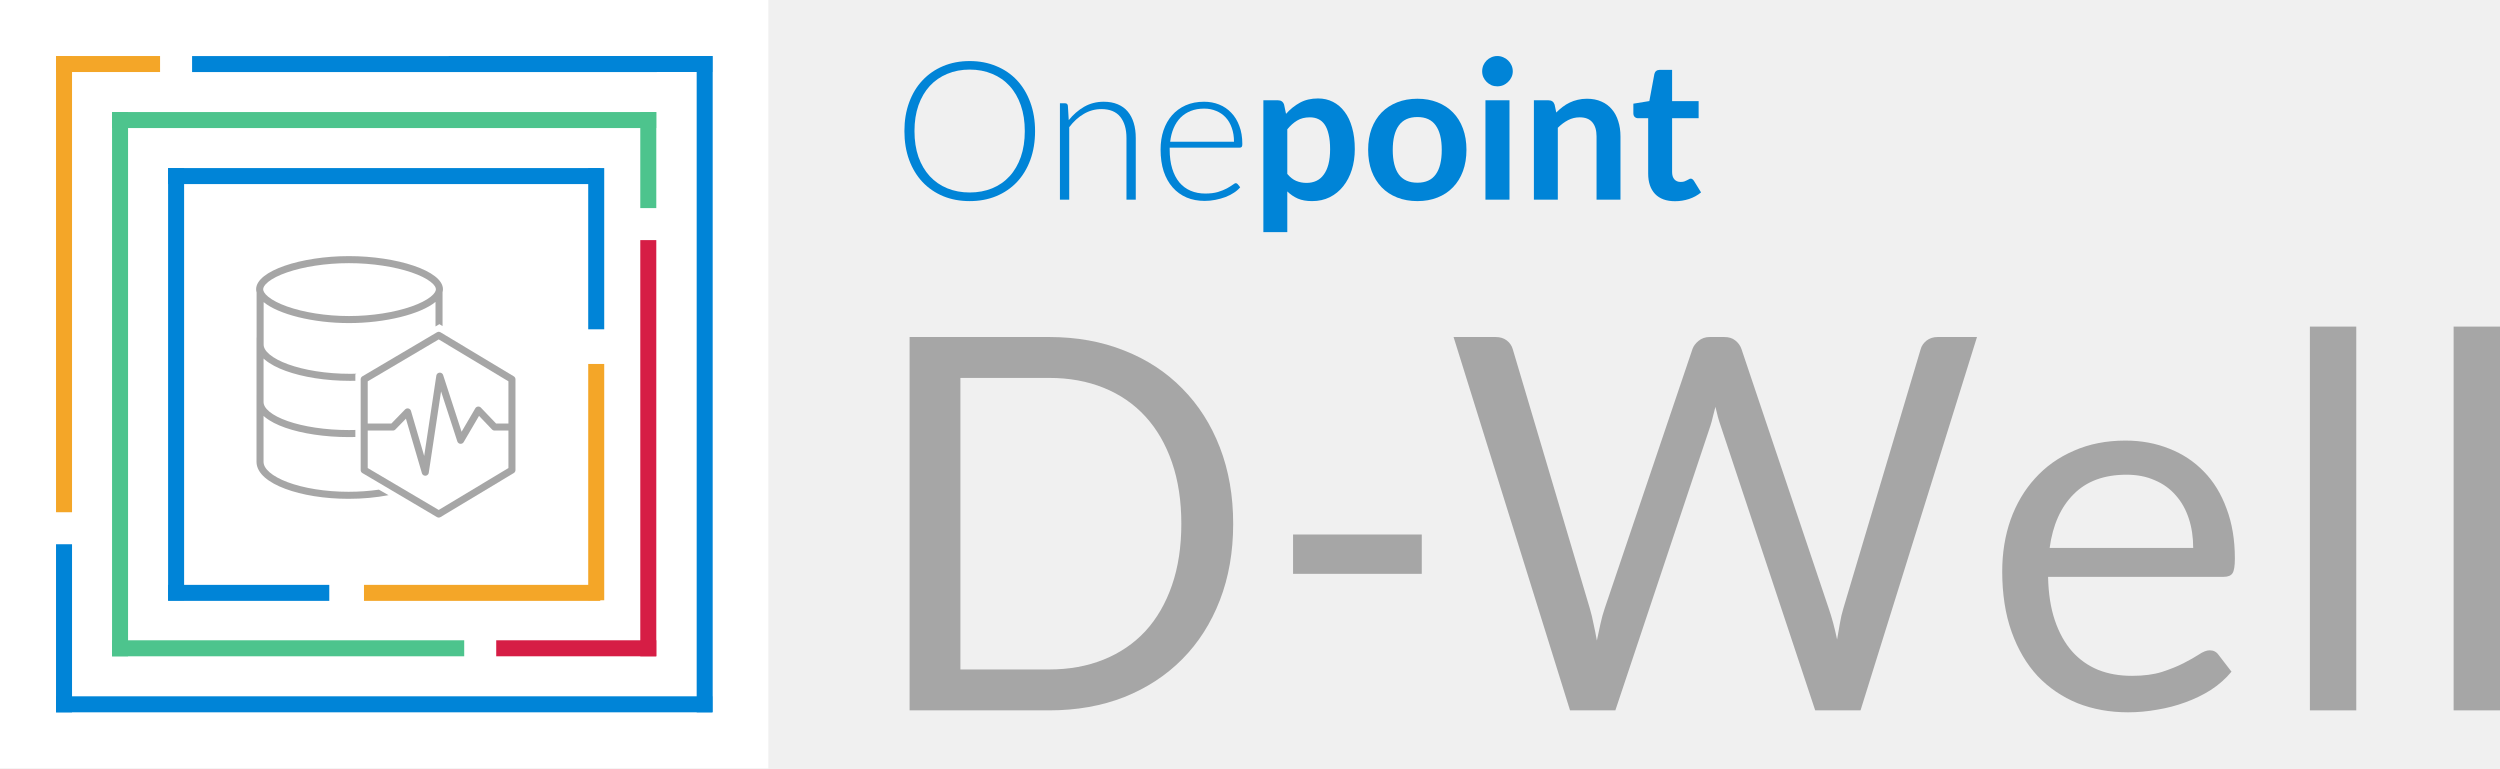
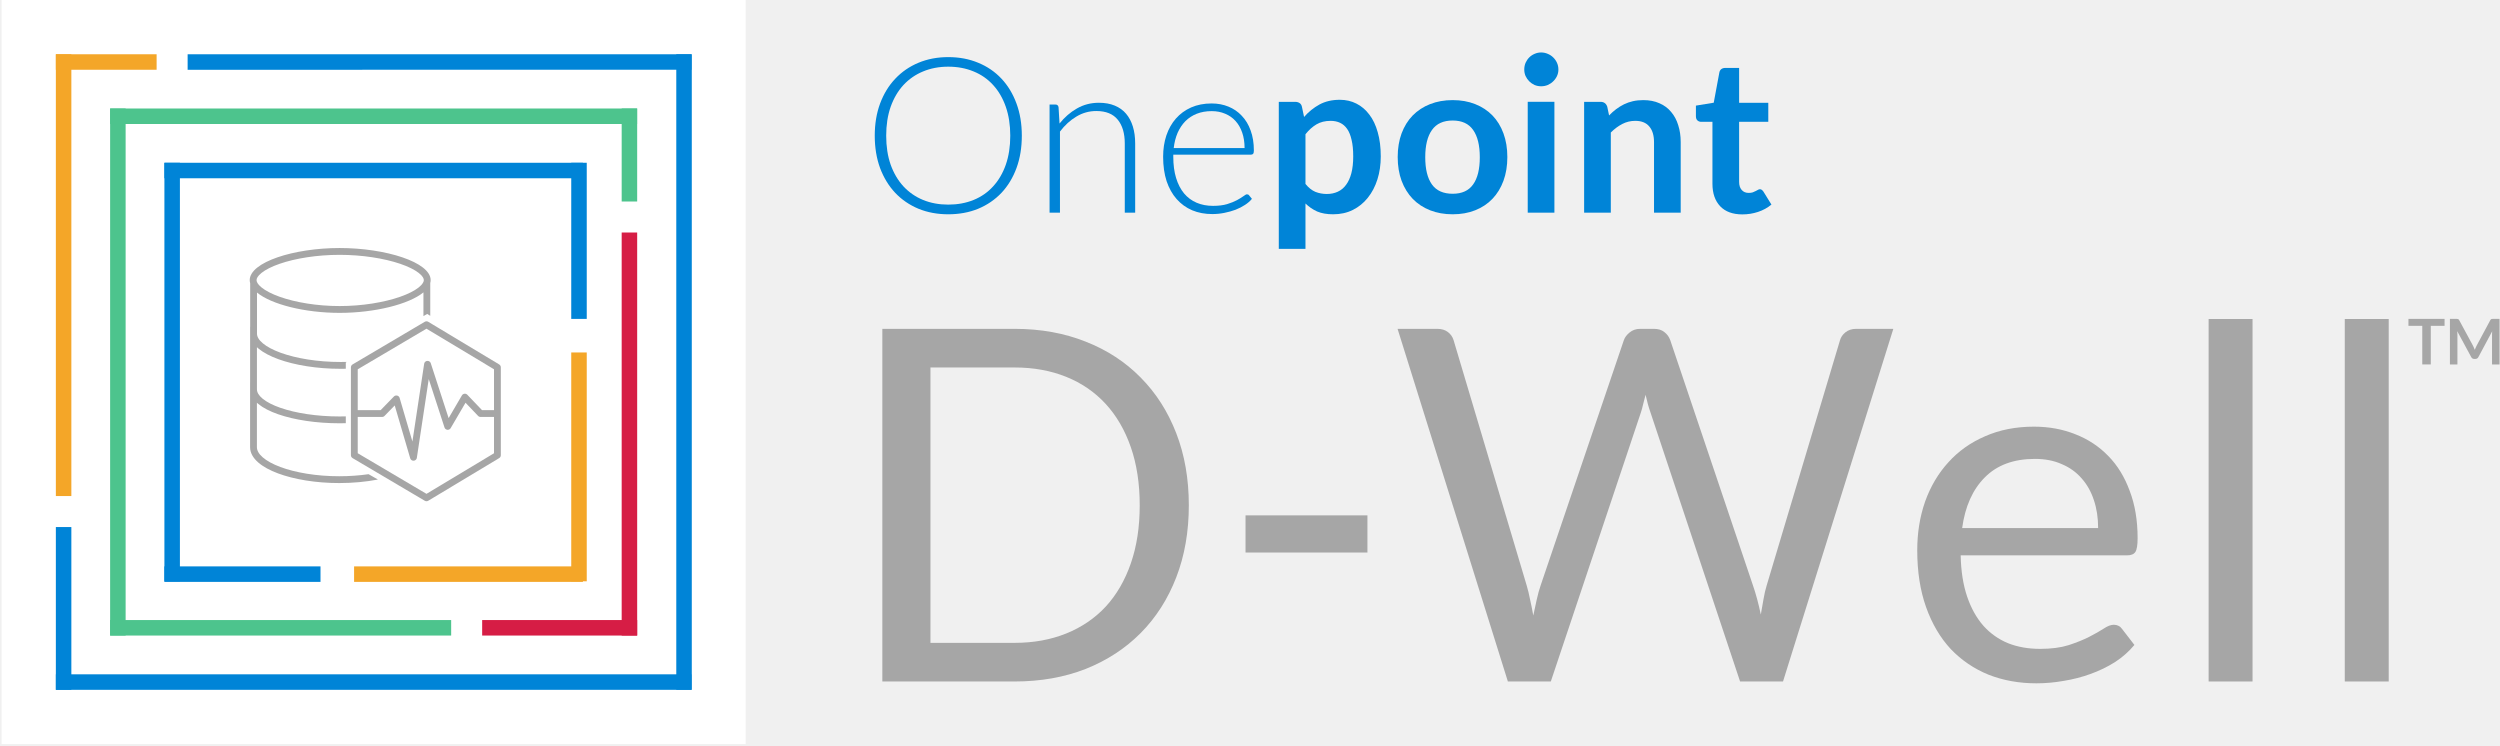
- <svg xmlns="http://www.w3.org/2000/svg" width="1906" height="586" viewBox="0 0 1906 586" fill="none">
-   <path d="M1277.02 153.404C1270.43 153.404 1265.36 151.558 1261.81 147.866C1258.32 144.124 1256.57 138.98 1256.57 132.433V90.122H1248.82C1247.83 90.122 1246.99 89.802 1246.31 89.162C1245.62 88.522 1245.27 87.562 1245.27 86.282V79.045L1257.46 77.052L1261.3 56.376C1261.54 55.392 1262.01 54.629 1262.7 54.087C1263.39 53.545 1264.27 53.275 1265.36 53.275H1274.81V77.126H1295.04V90.122H1274.81V131.177C1274.81 133.54 1275.37 135.386 1276.51 136.715C1277.69 138.045 1279.29 138.709 1281.31 138.709C1282.44 138.709 1283.37 138.586 1284.11 138.34C1284.9 138.045 1285.56 137.749 1286.11 137.454C1286.7 137.159 1287.21 136.888 1287.66 136.642C1288.1 136.346 1288.54 136.199 1288.99 136.199C1289.53 136.199 1289.97 136.346 1290.31 136.642C1290.66 136.888 1291.03 137.282 1291.42 137.823L1296.89 146.684C1294.23 148.899 1291.18 150.573 1287.73 151.705C1284.28 152.837 1280.72 153.404 1277.02 153.404Z" fill="#0084D7" />
-   <path d="M1186.49 85.763C1188.02 84.237 1189.62 82.834 1191.29 81.554C1193.02 80.225 1194.81 79.117 1196.68 78.231C1198.6 77.296 1200.65 76.582 1202.81 76.09C1204.98 75.548 1207.34 75.277 1209.9 75.277C1214.04 75.277 1217.71 75.991 1220.9 77.419C1224.1 78.797 1226.76 80.766 1228.88 83.326C1231.05 85.837 1232.67 88.864 1233.75 92.408C1234.89 95.904 1235.45 99.768 1235.45 104.001V152.22H1217.21V104.001C1217.21 99.374 1216.15 95.805 1214.04 93.294C1211.92 90.735 1208.7 89.455 1204.36 89.455C1201.21 89.455 1198.26 90.169 1195.5 91.596C1192.75 93.024 1190.14 94.968 1187.68 97.43V152.22H1169.44V76.459H1180.59C1182.95 76.459 1184.5 77.566 1185.24 79.781L1186.49 85.763Z" fill="#0084D7" />
-   <path d="M1150.83 76.459V152.22H1132.51V76.459H1150.83ZM1153.34 54.38C1153.34 55.956 1153.02 57.432 1152.38 58.811C1151.74 60.189 1150.87 61.395 1149.79 62.429C1148.76 63.463 1147.53 64.3 1146.1 64.94C1144.67 65.53 1143.15 65.826 1141.52 65.826C1139.95 65.826 1138.44 65.53 1137.02 64.94C1135.64 64.3 1134.43 63.463 1133.4 62.429C1132.36 61.395 1131.53 60.189 1130.89 58.811C1130.3 57.432 1130 55.956 1130 54.38C1130 52.756 1130.3 51.23 1130.89 49.802C1131.53 48.374 1132.36 47.144 1133.4 46.11C1134.43 45.076 1135.64 44.264 1137.02 43.673C1138.44 43.033 1139.95 42.713 1141.52 42.713C1143.15 42.713 1144.67 43.033 1146.1 43.673C1147.53 44.264 1148.76 45.076 1149.79 46.11C1150.87 47.144 1151.74 48.374 1152.38 49.802C1153.02 51.23 1153.34 52.756 1153.34 54.38Z" fill="#0084D7" />
-   <path d="M1080.66 75.277C1086.27 75.277 1091.37 76.188 1095.94 78.009C1100.57 79.831 1104.51 82.415 1107.76 85.763C1111.06 89.11 1113.59 93.196 1115.36 98.02C1117.14 102.845 1118.02 108.235 1118.02 114.192C1118.02 120.197 1117.14 125.612 1115.36 130.437C1113.59 135.261 1111.06 139.371 1107.76 142.768C1104.51 146.165 1100.57 148.774 1095.94 150.595C1091.37 152.417 1086.27 153.327 1080.66 153.327C1075 153.327 1069.85 152.417 1065.23 150.595C1060.6 148.774 1056.64 146.165 1053.34 142.768C1050.09 139.371 1047.55 135.261 1045.73 130.437C1043.96 125.612 1043.07 120.197 1043.07 114.192C1043.07 108.235 1043.96 102.845 1045.73 98.02C1047.55 93.196 1050.09 89.11 1053.34 85.763C1056.64 82.415 1060.6 79.831 1065.23 78.009C1069.85 76.188 1075 75.277 1080.66 75.277ZM1080.66 139.298C1086.96 139.298 1091.61 137.181 1094.62 132.947C1097.67 128.714 1099.19 122.511 1099.19 114.339C1099.19 106.167 1097.67 99.94 1094.62 95.657C1091.61 91.375 1086.96 89.233 1080.66 89.233C1074.26 89.233 1069.51 91.399 1066.41 95.731C1063.36 100.014 1061.83 106.217 1061.83 114.339C1061.83 122.462 1063.36 128.664 1066.41 132.947C1069.51 137.181 1074.26 139.298 1080.66 139.298Z" fill="#0084D7" />
-   <path d="M981.428 132.577C983.496 135.088 985.736 136.86 988.148 137.894C990.609 138.927 993.267 139.444 996.123 139.444C998.879 139.444 1001.37 138.927 1003.58 137.894C1005.8 136.86 1007.67 135.284 1009.19 133.168C1010.77 131.051 1011.97 128.393 1012.81 125.193C1013.65 121.944 1014.07 118.129 1014.07 113.747C1014.07 109.317 1013.7 105.576 1012.96 102.524C1012.27 99.422 1011.26 96.912 1009.93 94.992C1008.6 93.072 1006.98 91.669 1005.06 90.783C1003.19 89.897 1001.05 89.454 998.633 89.454C994.843 89.454 991.618 90.266 988.96 91.89C986.302 93.466 983.791 95.706 981.428 98.61V132.577ZM980.468 86.795C983.57 83.3 987.089 80.47 991.028 78.304C994.966 76.138 999.593 75.055 1004.91 75.055C1009.04 75.055 1012.81 75.916 1016.21 77.639C1019.65 79.362 1022.61 81.873 1025.07 85.171C1027.58 88.42 1029.5 92.457 1030.83 97.281C1032.21 102.056 1032.9 107.545 1032.9 113.747C1032.9 119.409 1032.13 124.651 1030.61 129.476C1029.08 134.3 1026.89 138.484 1024.03 142.029C1021.23 145.573 1017.81 148.354 1013.77 150.373C1009.78 152.342 1005.3 153.326 1000.33 153.326C996.098 153.326 992.48 152.686 989.477 151.406C986.474 150.077 983.791 148.256 981.428 145.942V176.956H963.189V76.458H974.339C976.702 76.458 978.253 77.565 978.991 79.78L980.468 86.795Z" fill="#0084D7" />
-   <path d="M940.8 108.058C940.8 104.12 940.234 100.6 939.101 97.499C938.018 94.348 936.468 91.69 934.449 89.524C932.431 87.358 930.019 85.709 927.213 84.577C924.456 83.395 921.404 82.805 918.057 82.805C914.266 82.805 910.869 83.395 907.867 84.577C904.864 85.758 902.255 87.457 900.039 89.672C897.873 91.887 896.126 94.545 894.797 97.647C893.468 100.748 892.581 104.218 892.138 108.058H940.8ZM891.769 112.563V113.966C891.769 119.479 892.409 124.328 893.689 128.512C894.969 132.697 896.79 136.216 899.153 139.072C901.516 141.878 904.371 143.994 907.719 145.422C911.066 146.85 914.808 147.563 918.943 147.563C922.635 147.563 925.835 147.17 928.542 146.382C931.25 145.545 933.514 144.634 935.336 143.65C937.206 142.616 938.683 141.705 939.766 140.918C940.849 140.081 941.637 139.662 942.129 139.662C942.769 139.662 943.261 139.908 943.606 140.401L945.526 142.764C944.344 144.24 942.769 145.619 940.8 146.899C938.88 148.179 936.714 149.286 934.302 150.222C931.939 151.108 929.379 151.822 926.622 152.363C923.915 152.905 921.183 153.175 918.426 153.175C913.405 153.175 908.827 152.314 904.691 150.591C900.556 148.819 897.012 146.259 894.058 142.911C891.105 139.564 888.816 135.478 887.191 130.654C885.616 125.78 884.828 120.217 884.828 113.966C884.828 108.698 885.567 103.849 887.043 99.419C888.569 94.939 890.735 91.099 893.541 87.9C896.397 84.65 899.867 82.115 903.953 80.294C908.088 78.472 912.765 77.562 917.983 77.562C922.118 77.562 925.958 78.276 929.502 79.703C933.046 81.131 936.123 83.223 938.732 85.98C941.341 88.687 943.384 92.035 944.861 96.022C946.387 100.01 947.15 104.588 947.15 109.757C947.15 110.84 947.003 111.578 946.707 111.972C946.412 112.366 945.919 112.563 945.23 112.563H891.769Z" fill="#0084D7" />
-   <path d="M814.809 91.592C818.206 87.358 822.12 83.961 826.55 81.401C831.03 78.842 836.002 77.562 841.466 77.562C845.503 77.562 849.047 78.202 852.099 79.482C855.201 80.762 857.76 82.608 859.779 85.02C861.797 87.432 863.323 90.336 864.357 93.733C865.391 97.13 865.908 100.969 865.908 105.252V152.215H858.819V105.252C858.819 98.36 857.244 92.97 854.093 89.081C850.942 85.143 846.143 83.174 839.694 83.174C834.919 83.174 830.439 84.404 826.255 86.866C822.12 89.278 818.428 92.65 815.179 96.982V152.215H808.09V78.743H812.003C813.234 78.743 813.948 79.359 814.145 80.589L814.809 91.592Z" fill="#0084D7" />
-   <path d="M789.131 99.939C789.131 108.012 787.925 115.347 785.513 121.944C783.101 128.491 779.704 134.103 775.323 138.779C770.942 143.407 765.675 147 759.521 149.56C753.417 152.071 746.673 153.326 739.289 153.326C731.904 153.326 725.16 152.071 719.056 149.56C712.952 147 707.709 143.407 703.328 138.779C698.947 134.103 695.55 128.491 693.138 121.944C690.726 115.347 689.52 108.012 689.52 99.939C689.52 91.915 690.726 84.629 693.138 78.082C695.55 71.485 698.947 65.873 703.328 61.246C707.709 56.569 712.952 52.951 719.056 50.391C725.16 47.832 731.904 46.552 739.289 46.552C746.673 46.552 753.417 47.832 759.521 50.391C765.675 52.902 770.942 56.496 775.323 61.172C779.704 65.849 783.101 71.485 785.513 78.082C787.925 84.629 789.131 91.915 789.131 99.939ZM781.304 99.939C781.304 92.653 780.295 86.106 778.277 80.297C776.258 74.488 773.403 69.566 769.711 65.529C766.019 61.492 761.589 58.416 756.42 56.299C751.251 54.133 745.54 53.05 739.289 53.05C733.086 53.05 727.4 54.133 722.231 56.299C717.062 58.416 712.607 61.492 708.866 65.529C705.174 69.566 702.294 74.488 700.227 80.297C698.208 86.106 697.199 92.653 697.199 99.939C697.199 107.274 698.208 113.846 700.227 119.655C702.294 125.414 705.174 130.312 708.866 134.349C712.607 138.386 717.062 141.462 722.231 143.579C727.4 145.696 733.086 146.754 739.289 146.754C745.54 146.754 751.251 145.696 756.42 143.579C761.589 141.462 766.019 138.386 769.711 134.349C773.403 130.312 776.258 125.414 778.277 119.655C780.295 113.846 781.304 107.274 781.304 99.939Z" fill="#0084D7" />
-   <path d="M1906 248.994V541.581H1870.64V248.994H1906Z" fill="#A6A6A6" />
-   <path d="M1796.42 248.994V541.581H1761.06V248.994H1796.42Z" fill="#A6A6A6" />
-   <path d="M1620.45 335.897C1632.5 335.897 1643.62 337.949 1653.82 342.054C1664.01 346.027 1672.82 351.854 1680.24 359.534C1687.65 367.082 1693.41 376.484 1697.52 387.74C1701.75 398.863 1703.87 411.576 1703.87 425.878C1703.87 431.439 1703.28 435.147 1702.09 437.001C1700.89 438.855 1698.64 439.782 1695.33 439.782H1561.45C1561.72 452.494 1563.44 463.552 1566.62 472.954C1569.8 482.356 1574.17 490.235 1579.73 496.591C1585.29 502.815 1591.91 507.516 1599.59 510.694C1607.27 513.74 1615.88 515.262 1625.41 515.262C1634.29 515.262 1641.9 514.269 1648.26 512.283C1654.74 510.164 1660.31 507.913 1664.94 505.529C1669.58 503.146 1673.42 500.961 1676.46 498.975C1679.64 496.856 1682.35 495.796 1684.61 495.796C1687.52 495.796 1689.77 496.922 1691.36 499.173L1701.29 512.084C1696.92 517.381 1691.69 522.016 1685.6 525.989C1679.51 529.829 1672.95 533.007 1665.93 535.523C1659.05 538.039 1651.9 539.893 1644.48 541.085C1637.07 542.409 1629.72 543.071 1622.43 543.071C1608.53 543.071 1595.68 540.754 1583.9 536.119C1572.25 531.352 1562.12 524.466 1553.51 515.461C1545.03 506.324 1538.41 495.068 1533.64 481.693C1528.88 468.319 1526.49 452.958 1526.49 435.611C1526.49 421.574 1528.61 408.464 1532.85 396.281C1537.22 384.098 1543.44 373.571 1551.52 364.699C1559.6 355.694 1569.47 348.676 1581.12 343.644C1592.77 338.479 1605.88 335.897 1620.45 335.897ZM1621.24 361.918C1604.16 361.918 1590.72 366.884 1580.92 376.815C1571.12 386.614 1565.03 400.254 1562.65 417.734H1672.09C1672.09 409.523 1670.97 402.042 1668.72 395.288C1666.46 388.402 1663.15 382.509 1658.78 377.61C1654.41 372.578 1649.05 368.737 1642.69 366.089C1636.47 363.308 1629.32 361.918 1621.24 361.918Z" fill="#A6A6A6" />
-   <path d="M1108.2 256.94H1140.18C1143.63 256.94 1146.47 257.801 1148.72 259.522C1150.98 261.244 1152.5 263.429 1153.29 266.077L1212.09 463.915C1213.15 467.491 1214.07 471.331 1214.87 475.436C1215.8 479.541 1216.66 483.845 1217.45 488.347C1218.38 483.845 1219.31 479.541 1220.23 475.436C1221.16 471.199 1222.22 467.358 1223.41 463.915L1290.35 266.077C1291.14 263.826 1292.67 261.773 1294.92 259.919C1297.3 257.933 1300.15 256.94 1303.46 256.94H1314.58C1318.03 256.94 1320.81 257.801 1322.93 259.522C1325.18 261.244 1326.77 263.429 1327.69 266.077L1394.23 463.915C1396.62 470.801 1398.74 478.681 1400.59 487.553C1401.39 483.183 1402.11 479.012 1402.78 475.039C1403.44 471.066 1404.3 467.358 1405.36 463.915L1464.35 266.077C1465.01 263.693 1466.47 261.575 1468.72 259.721C1471.11 257.867 1473.95 256.94 1477.26 256.94H1507.26L1418.47 541.581H1383.91L1311.8 324.475C1310.35 320.37 1309.02 315.603 1307.83 310.174C1307.17 312.822 1306.51 315.404 1305.84 317.92C1305.31 320.304 1304.72 322.489 1304.06 324.475L1231.55 541.581H1196.99L1108.2 256.94Z" fill="#A6A6A6" />
-   <path d="M985.83 407.504H1083.95V437.497H985.83V407.504Z" fill="#A6A6A6" />
-   <path d="M940.177 399.36C940.177 420.68 936.8 440.08 930.046 457.559C923.293 475.039 913.759 490.003 901.443 502.45C889.128 514.898 874.363 524.565 857.148 531.451C839.933 538.204 820.865 541.581 799.942 541.581H693.475V256.94H799.942C820.865 256.94 839.933 260.383 857.148 267.269C874.363 274.022 889.128 283.689 901.443 296.269C913.759 308.717 923.293 323.681 930.046 341.16C936.8 358.64 940.177 378.04 940.177 399.36ZM900.649 399.36C900.649 381.88 898.265 366.254 893.498 352.482C888.731 338.711 881.977 327.057 873.237 317.523C864.498 307.989 853.904 300.705 841.456 295.673C829.008 290.641 815.17 288.125 799.942 288.125H732.208V510.396H799.942C815.17 510.396 829.008 507.88 841.456 502.848C853.904 497.815 864.498 490.598 873.237 481.197C881.977 471.662 888.731 460.009 893.498 446.237C898.265 432.465 900.649 416.839 900.649 399.36Z" fill="#A6A6A6" />
-   <rect width="585.784" height="585.784" fill="white" />
-   <path fill-rule="evenodd" clip-rule="evenodd" d="M313.744 207.693C301.014 203.36 283.698 200.631 266.047 200.631C248.397 200.631 231.312 203.36 218.816 207.685C212.542 209.856 207.719 212.329 204.573 214.836C201.355 217.4 200.635 219.361 200.635 220.534C200.635 221.723 201.373 223.722 204.605 226.338C207.76 228.892 212.59 231.425 218.86 233.657C231.351 238.102 248.423 240.953 266.047 240.953C283.672 240.953 300.975 238.102 313.7 233.648C320.089 231.411 325.035 228.871 328.276 226.303C331.611 223.661 332.339 221.668 332.339 220.534C332.339 219.417 331.629 217.46 328.308 214.871C325.077 212.351 320.137 209.869 313.744 207.693ZM266.047 195.262C302.305 195.262 337.709 206.433 337.709 220.534C337.709 221.303 337.603 222.065 337.398 222.819V248.632L335 247.128L332.029 248.903V230.174C320.602 239.587 293.571 246.322 266.047 246.322C238.674 246.322 212.289 239.66 201.002 230.328V262.735C201.002 264.988 202.324 267.553 205.57 270.271C208.79 272.968 213.587 275.531 219.687 277.745C231.863 282.163 248.671 284.988 266.832 284.988C268.48 284.988 270.115 284.964 271.736 284.919L270.93 285.4V290.311C269.572 290.342 268.206 290.357 266.832 290.357C248.184 290.357 230.735 287.466 217.855 282.792C211.427 280.46 205.997 277.633 202.122 274.388C201.715 274.046 201.321 273.697 200.942 273.34V306.502C200.942 308.754 202.242 311.259 205.433 313.885C208.608 316.497 213.343 318.953 219.378 321.059C231.423 325.262 248.058 327.871 266.043 327.871C267.686 327.871 269.315 327.846 270.93 327.796V333.168C269.313 333.216 267.684 333.241 266.043 333.241C247.611 333.241 230.353 330.576 217.609 326.129C211.25 323.91 205.867 321.196 202.021 318.031C201.646 317.722 201.282 317.406 200.931 317.083V352.091C200.931 354.554 202.286 357.238 205.46 360.013C208.624 362.779 213.337 365.389 219.335 367.634C231.311 372.116 247.85 374.936 265.726 374.936C273.812 374.936 281.624 374.359 288.864 373.312L296.227 377.52C286.915 379.308 276.522 380.306 265.726 380.306C247.358 380.306 230.157 377.418 217.453 372.663C211.112 370.29 205.751 367.399 201.926 364.056C198.11 360.72 195.561 356.685 195.561 352.091V301.03H195.572V257.265H195.632V223.046C195.39 222.219 195.266 221.381 195.266 220.534C195.266 206.433 229.79 195.262 266.047 195.262Z" fill="#A6A6A6" />
-   <path d="M390.309 358.357L334.485 391.917L277.663 358.357V289.204L334.485 255.645L390.309 289.204V358.357Z" stroke="#A6A6A6" stroke-width="5.37" stroke-linejoin="round" />
-   <path d="M280.689 325.568H299.521L310.757 314.031L324.241 360.013L335.304 286.79L351.208 335.683L364.692 312.634L377.052 325.568H387.473" stroke="#A6A6A6" stroke-width="5.37" stroke-linecap="square" stroke-linejoin="round" />
-   <line x1="48.813" y1="42.714" x2="48.813" y2="390.524" stroke="#F4A628" stroke-width="12.204" />
-   <line x1="42.711" y1="48.815" x2="122.036" y2="48.815" stroke="#F4A628" stroke-width="12.204" />
-   <path d="M42.711 536.969H543.068" stroke="#0084D7" stroke-width="12.204" />
-   <line y1="-6.102" x2="396.625" y2="-6.102" transform="matrix(-1 3.77141e-05 -3.59358e-05 -1 543.068 42.7134)" stroke="#0084D7" stroke-width="12.204" />
-   <line x1="537.252" y1="42.713" x2="537.252" y2="543.07" stroke="#0084D7" stroke-width="12.204" />
-   <line x1="48.813" y1="414.93" x2="48.813" y2="543.071" stroke="#0084D7" stroke-width="12.204" />
-   <line x1="494.256" y1="500.358" x2="494.255" y2="183.058" stroke="#D61D45" stroke-width="12.204" />
-   <line x1="500.357" y1="494.256" x2="378.319" y2="494.256" stroke="#D61D45" stroke-width="12.204" />
-   <line x1="91.529" y1="500.358" x2="91.529" y2="85.427" stroke="#4DC48D" stroke-width="12.204" />
-   <line x1="494.256" y1="158.65" x2="494.255" y2="85.427" stroke="#4DC48D" stroke-width="12.204" />
-   <line x1="353.912" y1="494.256" x2="85.428" y2="494.256" stroke="#4DC48D" stroke-width="12.204" />
-   <line x1="500.299" y1="91.529" x2="85.433" y2="91.529" stroke="#4DC48D" stroke-width="12.204" />
-   <line x1="457.643" y1="452.003" x2="277.495" y2="452.003" stroke="#F4A628" stroke-width="12.204" />
-   <line x1="457.643" y1="134.242" x2="128.167" y2="134.242" stroke="#0084D7" stroke-width="12.204" />
-   <line x1="454.557" y1="277.482" x2="454.557" y2="457.644" stroke="#F4A628" stroke-width="12.204" />
-   <line x1="454.557" y1="128.141" x2="454.557" y2="251.062" stroke="#0084D7" stroke-width="12.204" />
-   <line x1="251.047" y1="452.003" x2="128.135" y2="452.003" stroke="#0084D7" stroke-width="12.204" />
-   <line x1="134.264" y1="128.141" x2="134.264" y2="457.644" stroke="#0084D7" stroke-width="12.204" />
+ <svg xmlns="http://www.w3.org/2000/svg" width="1201" height="358" viewBox="0 0 1201 358" fill="none">
+   <rect x="0.775" width="357.451" height="357.451" fill="white" />
+   <path fill-rule="evenodd" clip-rule="evenodd" d="M192.264 126.734C184.495 124.09 173.929 122.425 163.158 122.425C152.388 122.425 141.963 124.09 134.337 126.729C130.509 128.054 127.566 129.563 125.646 131.093C123.683 132.657 123.243 133.854 123.243 134.57C123.243 135.295 123.693 136.515 125.666 138.112C127.591 139.67 130.538 141.216 134.364 142.578C141.987 145.29 152.404 147.029 163.158 147.029C173.913 147.029 184.472 145.29 192.237 142.572C196.135 141.207 199.153 139.657 201.131 138.09C203.166 136.478 203.61 135.261 203.61 134.57C203.61 133.888 203.177 132.694 201.151 131.114C199.179 129.576 196.164 128.062 192.264 126.734ZM163.158 119.148C185.283 119.148 206.887 125.965 206.887 134.57C206.887 135.044 206.821 135.514 206.694 135.978V151.725L205.215 150.798L203.417 151.872V140.456C196.442 146.198 179.95 150.306 163.158 150.306C146.452 150.306 130.348 146.239 123.463 140.543V160.319C123.463 161.695 124.27 163.259 126.251 164.918C128.216 166.564 131.143 168.128 134.865 169.479C142.295 172.175 152.552 173.898 163.633 173.898C164.635 173.898 165.629 173.884 166.613 173.857L166.119 174.152V177.147C165.296 177.165 164.467 177.175 163.633 177.175C152.254 177.175 141.606 175.411 133.747 172.559C129.825 171.135 126.511 169.41 124.147 167.43C123.9 167.223 123.661 167.012 123.432 166.796V187.027C123.432 188.401 124.225 189.93 126.173 191.533C128.109 193.126 130.999 194.625 134.682 195.91C142.032 198.475 152.183 200.067 163.157 200.067C164.153 200.067 165.14 200.052 166.119 200.021V203.3C165.139 203.329 164.151 203.344 163.157 203.344C151.91 203.344 141.379 201.717 133.602 199.004C129.722 197.649 126.437 195.994 124.091 194.063C123.86 193.873 123.637 193.679 123.422 193.481V214.846C123.422 216.349 124.249 217.987 126.185 219.68C128.116 221.368 130.992 222.961 134.652 224.331C141.96 227.066 152.052 228.786 162.96 228.786C167.889 228.786 172.651 228.435 177.064 227.798L181.558 230.366C175.879 231.455 169.543 232.063 162.96 232.063C151.752 232.063 141.256 230.301 133.504 227.399C129.634 225.951 126.363 224.187 124.029 222.147C121.7 220.111 120.145 217.649 120.145 214.846V183.688H120.155V156.982H120.186V136.089C120.041 135.589 119.967 135.082 119.967 134.57C119.967 125.965 141.034 119.148 163.158 119.148Z" fill="#A6A6A6" />
+   <path d="M238.955 218.672L204.891 239.151L170.218 218.672V176.474L204.891 155.996L238.955 176.474V218.672Z" stroke="#A6A6A6" stroke-width="3.277" stroke-linejoin="round" />
+   <path d="M172.059 198.667H183.55L190.406 191.626L198.634 219.685L205.385 175.004L215.09 204.839L223.318 190.774L230.86 198.667H237.219" stroke="#A6A6A6" stroke-width="3.277" stroke-linecap="square" stroke-linejoin="round" />
+   <line x1="30.557" y1="26.064" x2="30.557" y2="238.301" stroke="#F4A628" stroke-width="7.447" />
+   <line x1="26.834" y1="29.79" x2="75.239" y2="29.79" stroke="#F4A628" stroke-width="7.447" />
+   <path d="M26.834 327.664H332.157" stroke="#0084D7" stroke-width="7.447" />
+   <line y1="-3.723" x2="242.024" y2="-3.723" transform="matrix(-1 3.77141e-05 -3.59358e-05 -1 332.16 26.0645)" stroke="#0084D7" stroke-width="7.447" />
+   <line x1="328.61" y1="26.064" x2="328.61" y2="331.387" stroke="#0084D7" stroke-width="7.447" />
+   <line x1="30.557" y1="253.193" x2="30.557" y2="331.386" stroke="#0084D7" stroke-width="7.447" />
+   <line x1="302.376" y1="305.318" x2="302.376" y2="111.699" stroke="#D61D45" stroke-width="7.447" />
+   <line x1="306.1" y1="301.593" x2="231.631" y2="301.593" stroke="#D61D45" stroke-width="7.447" />
+   <line x1="56.628" y1="305.318" x2="56.628" y2="52.124" stroke="#4DC48D" stroke-width="7.447" />
+   <line x1="302.376" y1="96.805" x2="302.376" y2="52.123" stroke="#4DC48D" stroke-width="7.447" />
+   <line x1="216.74" y1="301.593" x2="52.909" y2="301.593" stroke="#4DC48D" stroke-width="7.447" />
+   <line x1="306.064" y1="55.846" x2="52.909" y2="55.846" stroke="#4DC48D" stroke-width="7.447" />
+   <line x1="280.031" y1="275.815" x2="170.103" y2="275.815" stroke="#F4A628" stroke-width="7.447" />
+   <line x1="280.031" y1="81.917" x2="78.982" y2="81.917" stroke="#0084D7" stroke-width="7.447" />
+   <line x1="278.149" y1="169.322" x2="278.149" y2="279.259" stroke="#F4A628" stroke-width="7.447" />
+   <line x1="278.149" y1="78.193" x2="278.149" y2="153.201" stroke="#0084D7" stroke-width="7.447" />
+   <line x1="153.969" y1="275.815" x2="78.967" y2="275.815" stroke="#0084D7" stroke-width="7.447" />
+   <line x1="82.704" y1="78.193" x2="82.704" y2="279.259" stroke="#0084D7" stroke-width="7.447" />
+   <path d="M837.031 102.997C832.43 102.997 828.884 101.7 826.393 99.105C823.902 96.476 822.657 92.86 822.657 88.259V58.524H817.26C816.568 58.524 815.962 58.299 815.443 57.849C814.959 57.4 814.717 56.725 814.717 55.825V50.74L823.279 49.339L825.978 34.808C826.116 34.117 826.428 33.58 826.912 33.2C827.431 32.819 828.071 32.629 828.832 32.629H835.474V49.391H849.486V58.524H835.474V87.377C835.474 89.037 835.889 90.335 836.72 91.269C837.55 92.203 838.657 92.67 840.041 92.67C840.837 92.67 841.494 92.584 842.013 92.411C842.566 92.203 843.034 91.996 843.414 91.788C843.829 91.58 844.193 91.39 844.504 91.217C844.815 91.01 845.127 90.906 845.438 90.906C845.819 90.906 846.13 91.01 846.372 91.217C846.614 91.39 846.874 91.667 847.15 92.047L850.991 98.275C849.122 99.832 846.977 101.008 844.556 101.803C842.134 102.599 839.626 102.997 837.031 102.997Z" fill="#0084D7" />
+   <path d="M761.016 102.165V48.922H768.852C770.512 48.922 771.602 49.7 772.121 51.257L773.003 55.461C774.076 54.354 775.2 53.35 776.376 52.451C777.587 51.551 778.85 50.773 780.164 50.116C781.514 49.458 782.949 48.957 784.472 48.611C785.994 48.265 787.654 48.092 789.453 48.092C792.36 48.092 794.937 48.593 797.186 49.597C799.434 50.565 801.303 51.949 802.79 53.748C804.312 55.513 805.454 57.64 806.215 60.131C807.011 62.587 807.409 65.303 807.409 68.278V102.165H794.591V68.278C794.591 65.026 793.83 62.518 792.308 60.754C790.82 58.955 788.571 58.055 785.561 58.055C783.347 58.055 781.272 58.557 779.334 59.56C777.397 60.564 775.563 61.93 773.833 63.66V102.165H761.016Z" fill="#0084D7" />
+   <path d="M746.736 48.921V102.164H733.918V48.921H746.736ZM748.656 33.404C748.656 34.511 748.431 35.549 747.982 36.518C747.532 37.487 746.927 38.334 746.165 39.061C745.439 39.787 744.574 40.375 743.571 40.825C742.567 41.24 741.495 41.448 740.353 41.448C739.246 41.448 738.191 41.24 737.188 40.825C736.219 40.375 735.371 39.787 734.645 39.061C733.918 38.334 733.33 37.487 732.881 36.518C732.465 35.549 732.258 34.511 732.258 33.404C732.258 32.263 732.465 31.19 732.881 30.187C733.33 29.184 733.918 28.319 734.645 27.592C735.371 26.866 736.219 26.295 737.188 25.88C738.191 25.43 739.246 25.205 740.353 25.205C741.495 25.205 742.567 25.43 743.571 25.88C744.574 26.295 745.439 26.866 746.165 27.592C746.927 28.319 747.532 29.184 747.982 30.187C748.431 31.19 748.656 32.263 748.656 33.404Z" fill="#0084D7" />
+   <path d="M697.869 48.092C701.848 48.092 705.446 48.732 708.663 50.012C711.915 51.292 714.683 53.108 716.966 55.461C719.249 57.813 721.014 60.685 722.259 64.075C723.505 67.466 724.127 71.254 724.127 75.44C724.127 79.661 723.505 83.466 722.259 86.856C721.014 90.247 719.249 93.136 716.966 95.523C714.683 97.91 711.915 99.743 708.663 101.024C705.446 102.304 701.848 102.944 697.869 102.944C693.891 102.944 690.275 102.304 687.023 101.024C683.771 99.743 680.986 97.91 678.668 95.523C676.385 93.136 674.603 90.247 673.323 86.856C672.078 83.466 671.455 79.661 671.455 75.44C671.455 71.254 672.078 67.466 673.323 64.075C674.603 60.685 676.385 57.813 678.668 55.461C680.986 53.108 683.771 51.292 687.023 50.012C690.275 48.732 693.891 48.092 697.869 48.092ZM697.869 93.084C702.297 93.084 705.567 91.596 707.677 88.621C709.822 85.646 710.894 81.287 710.894 75.544C710.894 69.801 709.822 65.424 707.677 62.414C705.567 59.405 702.297 57.9 697.869 57.9C693.372 57.9 690.05 59.422 687.905 62.466C685.76 65.476 684.688 69.835 684.688 75.544C684.688 81.252 685.76 85.611 687.905 88.621C690.05 91.596 693.372 93.084 697.869 93.084Z" fill="#0084D7" />
+   <path d="M614.332 119.551V48.923H622.168C622.998 48.923 623.708 49.114 624.296 49.494C624.884 49.875 625.264 50.463 625.437 51.259L626.475 56.189C628.62 53.732 631.076 51.743 633.844 50.221C636.646 48.699 639.916 47.938 643.652 47.938C646.558 47.938 649.205 48.543 651.592 49.754C654.014 50.965 656.089 52.729 657.819 55.047C659.583 57.33 660.933 60.167 661.867 63.558C662.835 66.913 663.32 70.771 663.32 75.13C663.32 79.108 662.784 82.793 661.711 86.183C660.639 89.574 659.099 92.514 657.093 95.005C655.121 97.496 652.716 99.451 649.879 100.869C647.077 102.253 643.929 102.945 640.435 102.945C637.425 102.945 634.865 102.495 632.754 101.596C630.679 100.662 628.81 99.382 627.15 97.756V119.551H614.332ZM639.241 58.057C636.577 58.057 634.294 58.628 632.391 59.769C630.523 60.876 628.776 62.45 627.15 64.492V88.363C628.603 90.162 630.177 91.424 631.872 92.151C633.602 92.843 635.453 93.189 637.425 93.189C639.362 93.189 641.109 92.826 642.666 92.099C644.257 91.373 645.589 90.266 646.662 88.778C647.769 87.29 648.617 85.422 649.205 83.173C649.793 80.89 650.087 78.209 650.087 75.13C650.087 72.016 649.827 69.387 649.308 67.242C648.824 65.062 648.115 63.298 647.181 61.949C646.247 60.6 645.105 59.614 643.756 58.991C642.441 58.368 640.936 58.057 639.241 58.057Z" fill="#0084D7" />
+   <path d="M582.068 49.701C584.974 49.701 587.655 50.203 590.111 51.206C592.602 52.209 594.747 53.68 596.546 55.617C598.38 57.52 599.798 59.872 600.802 62.675C601.839 65.477 602.358 68.694 602.358 72.327C602.358 73.088 602.237 73.607 601.995 73.884C601.788 74.16 601.442 74.299 600.957 74.299H563.646V75.285C563.646 79.16 564.095 82.567 564.995 85.508C565.894 88.449 567.174 90.922 568.835 92.929C570.496 94.901 572.502 96.388 574.855 97.392C577.207 98.395 579.836 98.897 582.743 98.897C585.337 98.897 587.586 98.62 589.489 98.066C591.392 97.478 592.983 96.838 594.263 96.146C595.578 95.42 596.616 94.78 597.377 94.226C598.138 93.638 598.691 93.344 599.037 93.344C599.487 93.344 599.833 93.517 600.075 93.863L601.424 95.523C600.594 96.561 599.487 97.53 598.103 98.43C596.754 99.329 595.232 100.107 593.536 100.765C591.876 101.387 590.077 101.889 588.14 102.27C586.237 102.65 584.317 102.84 582.379 102.84C578.851 102.84 575.633 102.235 572.727 101.024C569.821 99.779 567.33 97.98 565.254 95.627C563.179 93.275 561.57 90.403 560.428 87.013C559.321 83.588 558.768 79.678 558.768 75.285C558.768 71.583 559.287 68.175 560.324 65.062C561.397 61.913 562.919 59.215 564.891 56.966C566.898 54.683 569.337 52.901 572.208 51.621C575.114 50.341 578.401 49.701 582.068 49.701ZM582.12 53.386C579.456 53.386 577.069 53.801 574.958 54.631C572.848 55.461 571.015 56.655 569.458 58.212C567.936 59.769 566.69 61.637 565.721 63.816C564.787 65.996 564.165 68.435 563.853 71.133H597.896C597.896 68.366 597.515 65.892 596.754 63.712C595.993 61.498 594.92 59.63 593.536 58.108C592.153 56.586 590.492 55.427 588.555 54.631C586.617 53.801 584.472 53.386 582.12 53.386Z" fill="#0084D7" />
+   <path d="M504.213 102.166V50.203H506.948C507.859 50.203 508.385 50.638 508.525 51.508L508.999 59.342C511.383 56.348 514.153 53.946 517.308 52.135C520.499 50.29 524.04 49.367 527.932 49.367C530.807 49.367 533.331 49.82 535.505 50.725C537.714 51.63 539.537 52.936 540.974 54.642C542.412 56.348 543.499 58.402 544.235 60.804C544.971 63.207 545.339 65.922 545.339 68.951V102.166H540.343V68.951C540.343 64.077 539.221 60.265 536.977 57.514C534.733 54.729 531.297 53.336 526.669 53.336C523.233 53.336 520.043 54.224 517.098 56C514.153 57.74 511.523 60.143 509.209 63.207V102.166H504.213Z" fill="#0084D7" />
+   <path d="M490.884 65.19C490.884 70.899 490.028 76.086 488.317 80.751C486.606 85.381 484.197 89.35 481.089 92.657C477.982 95.93 474.263 98.471 469.933 100.281C465.604 102.057 460.802 102.944 455.53 102.944C450.327 102.944 445.561 102.057 441.231 100.281C436.902 98.471 433.183 95.93 430.075 92.657C426.968 89.35 424.541 85.381 422.795 80.751C421.084 76.086 420.229 70.899 420.229 65.19C420.229 59.515 421.084 54.363 422.795 49.733C424.541 45.068 426.968 41.099 430.075 37.827C433.183 34.52 436.902 31.961 441.231 30.151C445.561 28.341 450.327 27.436 455.53 27.436C460.802 27.436 465.604 28.341 469.933 30.151C474.263 31.926 477.982 34.468 481.089 37.775C484.197 41.082 486.606 45.068 488.317 49.733C490.028 54.363 490.884 59.515 490.884 65.19ZM485.332 65.19C485.332 60.038 484.616 55.407 483.185 51.3C481.753 47.192 479.728 43.711 477.109 40.856C474.525 38.001 471.4 35.825 467.734 34.328C464.067 32.797 459.999 32.031 455.53 32.031C451.13 32.031 447.097 32.797 443.431 34.328C439.8 35.825 436.657 38.001 434.003 40.856C431.385 43.711 429.342 47.192 427.875 51.3C426.444 55.407 425.728 60.038 425.728 65.19C425.728 70.377 426.444 75.025 427.875 79.132C429.342 83.206 431.385 86.669 434.003 89.524C436.657 92.379 439.8 94.554 443.431 96.051C447.097 97.548 451.13 98.297 455.53 98.297C459.999 98.297 464.067 97.548 467.734 96.051C471.4 94.554 474.525 92.379 477.109 89.524C479.728 86.669 481.753 83.206 483.185 79.132C484.616 75.025 485.332 70.377 485.332 65.19Z" fill="#0084D7" />
+   <path d="M1147.54 153.246V327.384H1126.43V153.246H1147.54Z" fill="#A6A6A6" />
+   <path d="M1082.12 153.246V327.384H1061.02V153.246H1082.12Z" fill="#A6A6A6" />
+   <path d="M977.116 204.965C984.308 204.965 990.947 206.186 997.032 208.63C1003.12 210.994 1008.37 214.462 1012.8 219.033C1017.22 223.525 1020.66 229.121 1023.11 235.82C1025.64 242.441 1026.91 250.007 1026.91 258.519C1026.91 261.829 1026.55 264.036 1025.84 265.139C1025.13 266.242 1023.78 266.794 1021.81 266.794H941.907C942.065 274.36 943.093 280.941 944.99 286.537C946.886 292.133 949.494 296.822 952.814 300.605C956.133 304.309 960.085 307.107 964.669 308.999C969.252 310.811 974.39 311.718 980.08 311.718C985.375 311.718 989.919 311.127 993.713 309.944C997.585 308.683 1000.9 307.344 1003.67 305.925C1006.44 304.506 1008.73 303.206 1010.55 302.024C1012.44 300.763 1014.06 300.132 1015.41 300.132C1017.15 300.132 1018.49 300.802 1019.44 302.142L1025.37 309.826C1022.76 312.979 1019.64 315.737 1016 318.102C1012.36 320.387 1008.45 322.279 1004.26 323.776C1000.15 325.274 995.886 326.377 991.46 327.086C987.035 327.874 982.648 328.268 978.302 328.268C970.003 328.268 962.337 326.889 955.303 324.131C948.348 321.293 942.303 317.195 937.165 311.836C932.107 306.398 928.156 299.699 925.311 291.738C922.466 283.778 921.043 274.636 921.043 264.311C921.043 255.957 922.307 248.155 924.837 240.904C927.445 233.653 931.159 227.387 935.98 222.107C940.801 216.747 946.689 212.57 953.644 209.575C960.598 206.502 968.423 204.965 977.116 204.965ZM977.59 220.452C967.395 220.452 959.373 223.407 953.525 229.318C947.677 235.15 944.041 243.268 942.619 253.672H1007.94C1007.94 248.785 1007.27 244.332 1005.92 240.313C1004.58 236.214 1002.6 232.707 999.996 229.791C997.388 226.796 994.187 224.511 990.393 222.934C986.679 221.279 982.411 220.452 977.59 220.452Z" fill="#A6A6A6" />
+   <path d="M671.391 157.977H690.477C692.532 157.977 694.231 158.489 695.574 159.513C696.918 160.538 697.827 161.838 698.301 163.415L733.391 281.162C734.023 283.29 734.577 285.576 735.051 288.019C735.604 290.462 736.118 293.023 736.592 295.703C737.145 293.023 737.698 290.462 738.252 288.019C738.805 285.497 739.437 283.211 740.148 281.162L780.099 163.415C780.573 162.075 781.482 160.853 782.826 159.75C784.248 158.568 785.947 157.977 787.923 157.977H794.562C796.617 157.977 798.276 158.489 799.541 159.513C800.884 160.538 801.833 161.838 802.386 163.415L842.1 281.162C843.522 285.26 844.787 289.95 845.893 295.23C846.367 292.629 846.802 290.147 847.197 287.782C847.592 285.418 848.106 283.211 848.738 281.162L883.947 163.415C884.342 161.996 885.211 160.735 886.555 159.632C887.978 158.528 889.677 157.977 891.653 157.977H909.553L856.562 327.386H835.935L792.902 198.171C792.033 195.728 791.243 192.891 790.531 189.66C790.136 191.236 789.741 192.773 789.346 194.27C789.03 195.689 788.674 196.989 788.279 198.171L745.009 327.386H724.382L671.391 157.977Z" fill="#A6A6A6" />
+   <path d="M598.355 247.584H656.918V265.435H598.355V247.584Z" fill="#A6A6A6" />
+   <path d="M571.111 242.74C571.111 255.429 569.096 266.976 565.065 277.379C561.035 287.782 555.345 296.688 547.995 304.097C540.645 311.505 531.833 317.259 521.558 321.357C511.284 325.376 499.904 327.386 487.417 327.386H423.875V157.977H487.417C499.904 157.977 511.284 160.026 521.558 164.124C531.833 168.144 540.645 173.897 547.995 181.384C555.345 188.793 561.035 197.699 565.065 208.102C569.096 218.505 571.111 230.051 571.111 242.74ZM547.52 242.74C547.52 232.337 546.098 223.037 543.253 214.84C540.408 206.644 536.377 199.708 531.161 194.034C525.945 188.359 519.622 184.024 512.193 181.03C504.764 178.035 496.505 176.537 487.417 176.537H446.992V308.826H487.417C496.505 308.826 504.764 307.328 512.193 304.333C519.622 301.338 525.945 297.043 531.161 291.447C536.377 285.773 540.408 278.837 543.253 270.64C546.098 262.444 547.52 253.144 547.52 242.74Z" fill="#A6A6A6" />
+   <path d="M1187.98 165.993C1188.15 166.316 1188.31 166.654 1188.45 167.007C1188.6 167.35 1188.75 167.699 1188.89 168.052C1189.03 167.688 1189.18 167.33 1189.33 166.977C1189.48 166.624 1189.64 166.286 1189.82 165.963L1196.32 153.84C1196.4 153.689 1196.48 153.568 1196.57 153.477C1196.66 153.386 1196.75 153.321 1196.85 153.28C1196.97 153.24 1197.09 153.215 1197.22 153.205C1197.35 153.194 1197.51 153.189 1197.69 153.189H1200.78V175.074H1197.17V160.938C1197.17 160.676 1197.18 160.389 1197.19 160.076C1197.21 159.763 1197.23 159.445 1197.26 159.122L1190.62 171.533C1190.47 171.815 1190.27 172.037 1190.03 172.199C1189.79 172.35 1189.5 172.426 1189.18 172.426H1188.62C1188.29 172.426 1188.01 172.35 1187.76 172.199C1187.52 172.037 1187.32 171.815 1187.17 171.533L1180.44 159.077C1180.48 159.41 1180.5 159.738 1180.51 160.061C1180.53 160.373 1180.54 160.666 1180.54 160.938V175.074H1176.94V153.189H1180.03C1180.21 153.189 1180.37 153.194 1180.5 153.205C1180.63 153.215 1180.75 153.24 1180.85 153.28C1180.96 153.321 1181.06 153.386 1181.15 153.477C1181.24 153.568 1181.33 153.689 1181.41 153.84L1187.98 165.993Z" fill="#A6A6A6" />
+   <path d="M1174.37 153.189V156.534H1167.75V175.074H1163.66V156.534H1157.02V153.189H1174.37Z" fill="#A6A6A6" />
</svg>
